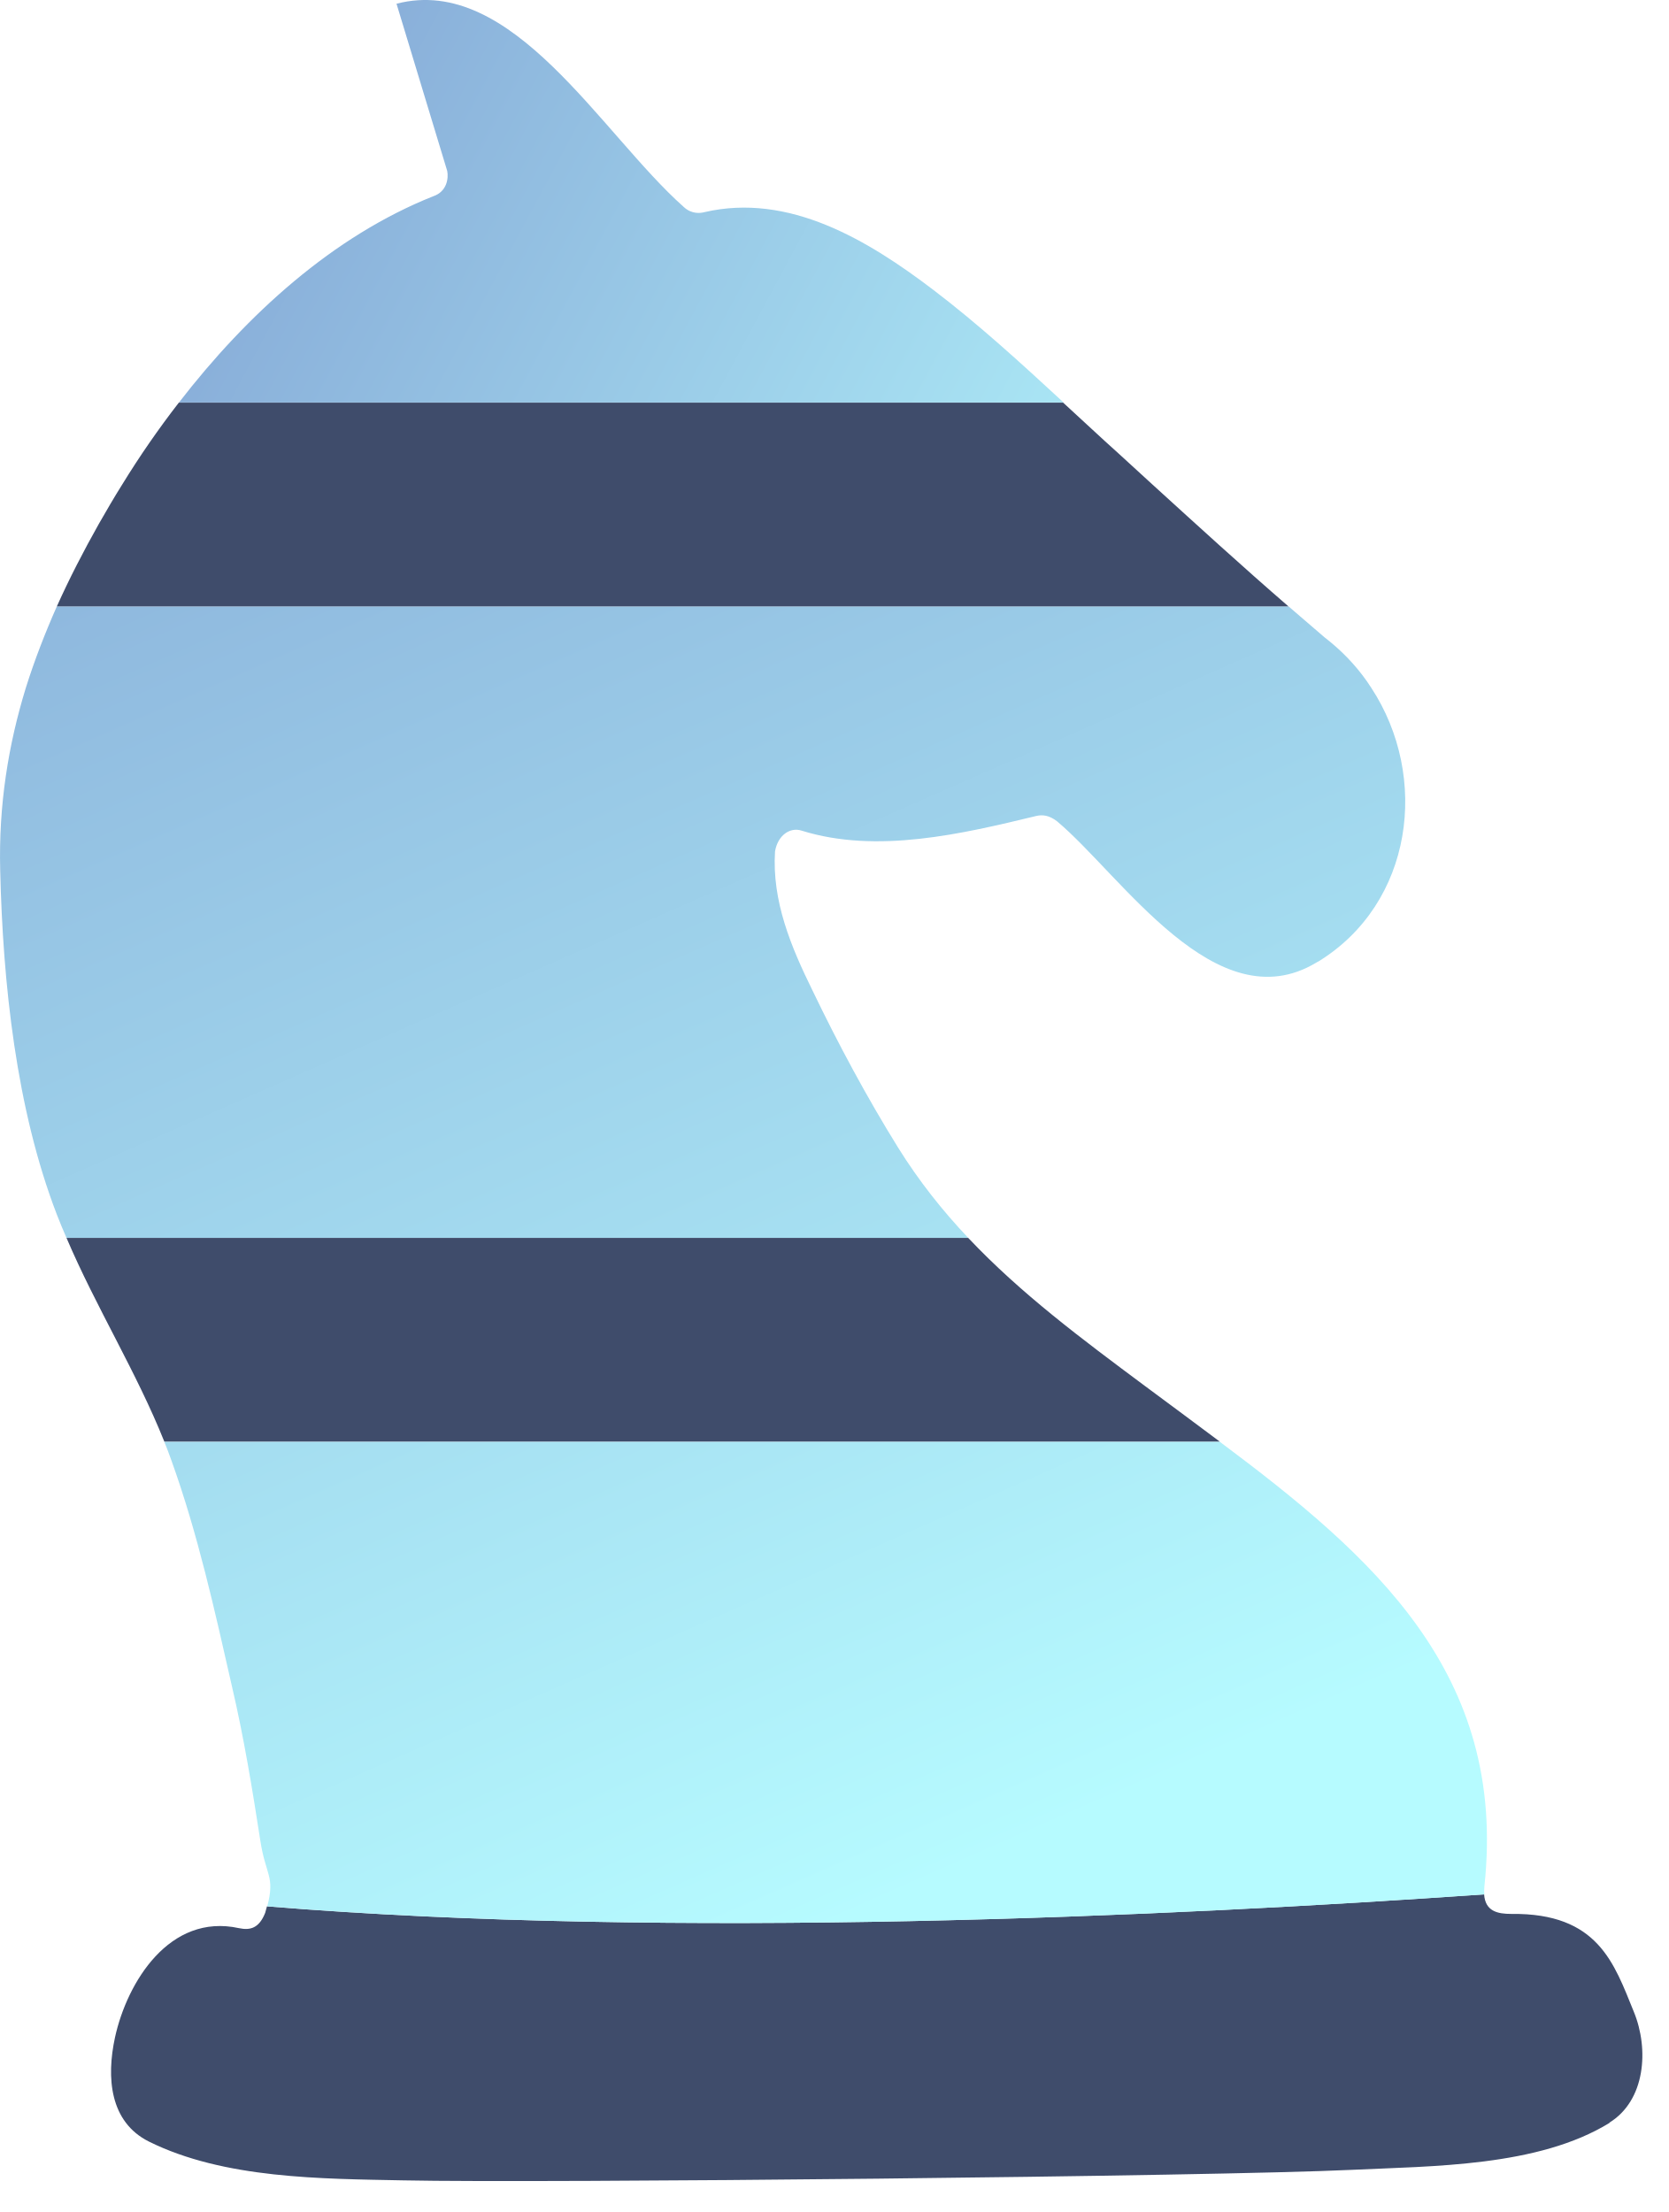
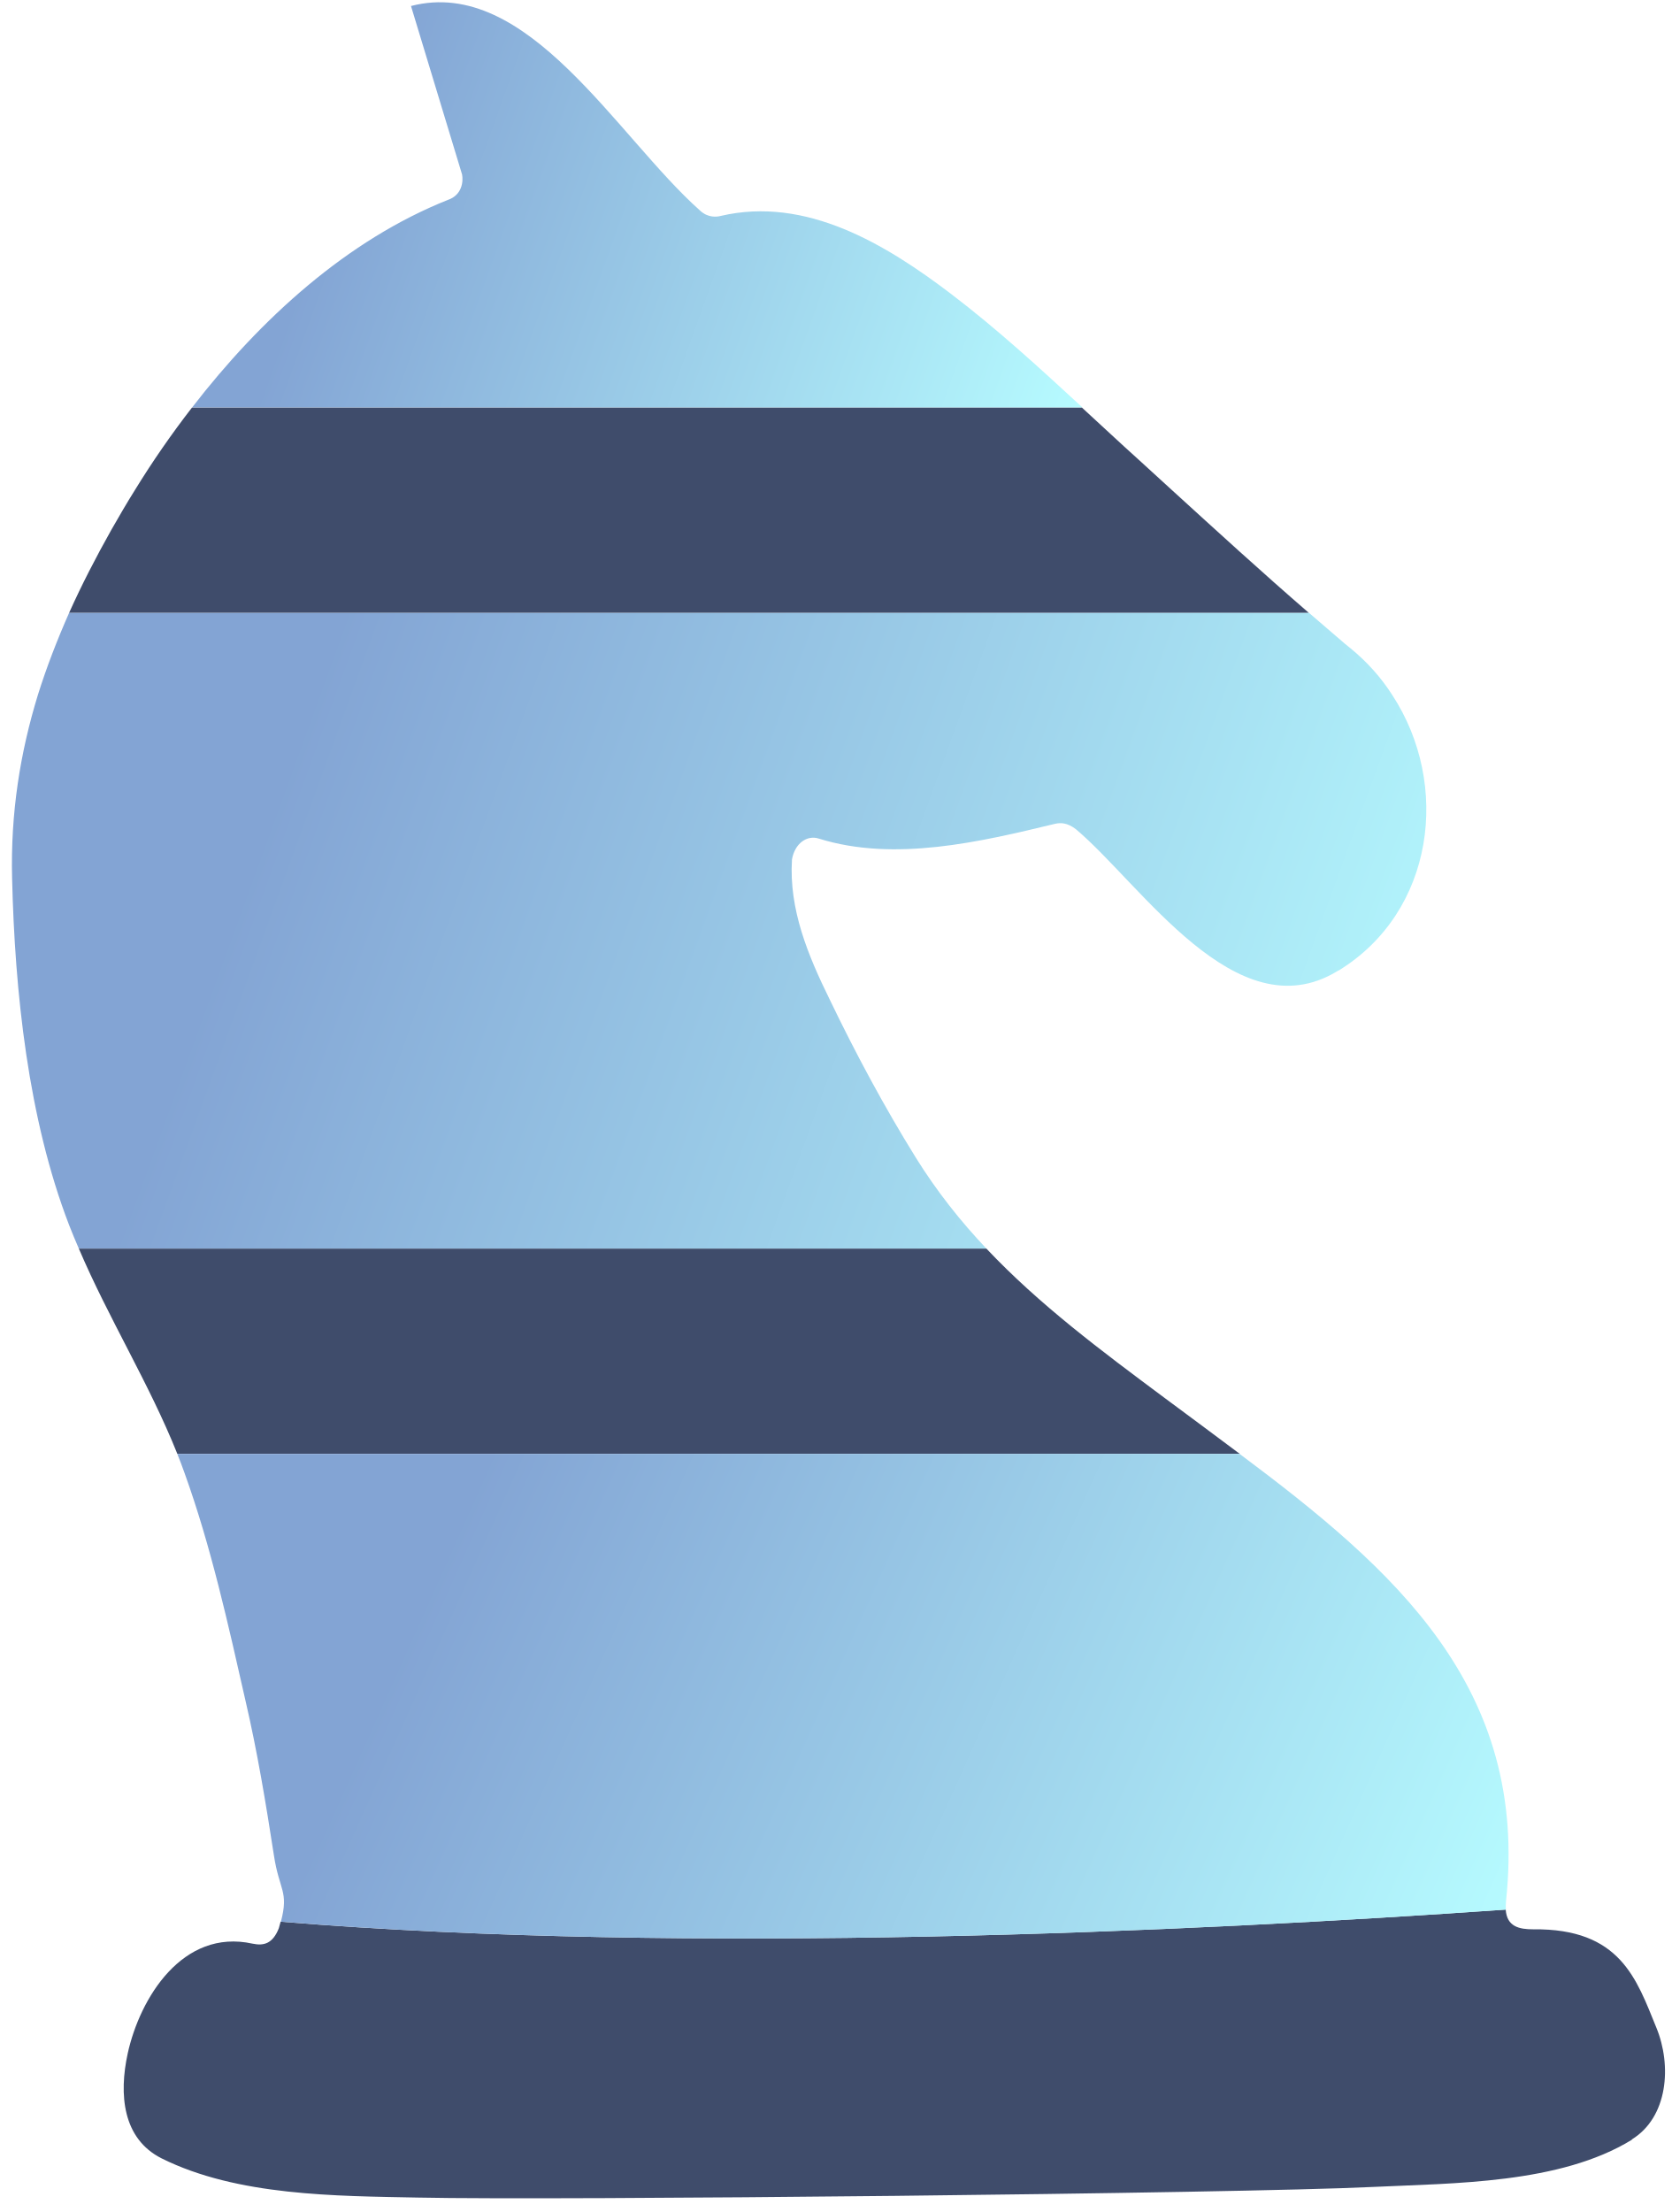
- <svg xmlns="http://www.w3.org/2000/svg" width="43" height="57" viewBox="0 0 43 57" fill="none">
-   <path d="M41.471 54.702C39.629 55.837 36.903 55.814 34.823 55.914C31.299 56.082 13.927 56.261 10.399 56.185C8.289 56.143 5.773 56.147 3.835 55.184C2.826 54.679 2.738 53.536 2.963 52.5C3.273 51.082 4.366 49.292 6.159 49.686C6.45 49.747 6.675 49.686 6.832 49.292C6.848 49.235 6.863 49.178 6.878 49.124C17.387 49.984 30.148 49.38 38.237 48.815C38.268 49.254 38.585 49.319 38.94 49.319C41.177 49.292 41.586 50.596 42.094 51.839C42.492 52.806 42.392 54.128 41.464 54.698L41.471 54.702Z" fill="#3F4C6B" />
-   <path d="M27.395 10.372H4.611C6.37 8.094 8.587 6.083 11.16 5.058C11.523 4.936 11.557 4.584 11.523 4.408L10.216 0.096C13.201 -0.68 15.487 3.441 17.613 5.33C17.819 5.525 18.049 5.494 18.148 5.467C20.331 4.959 22.368 6.194 24.043 7.467C25.213 8.357 26.31 9.363 27.399 10.368L27.395 10.372Z" fill="url(#paint0_linear_14_1260)" />
-   <path d="M33.955 24.78C33.955 24.78 33.925 24.796 33.91 24.807C31.337 26.352 28.905 22.567 27.235 21.164C27.021 21 26.852 20.992 26.7 21.026C24.788 21.489 22.59 22.009 20.656 21.405C20.35 21.305 20.036 21.531 19.968 21.94C19.887 23.221 20.38 24.398 20.935 25.526C21.596 26.902 22.338 28.282 23.14 29.574C23.676 30.434 24.28 31.195 24.945 31.898H1.713C1.625 31.7 1.545 31.501 1.465 31.298C0.414 28.569 0.073 25.323 0.005 22.422C-0.037 20.751 0.211 19.203 0.666 17.723C0.888 17.016 1.159 16.317 1.465 15.625H33.198C33.508 15.892 33.818 16.16 34.127 16.424C34.173 16.462 34.215 16.496 34.265 16.534C34.689 16.882 35.049 17.284 35.332 17.727C36.834 20.021 36.413 23.282 33.955 24.784V24.78Z" fill="url(#paint1_linear_14_1260)" />
-   <path d="M38.245 48.6C38.241 48.681 38.233 48.753 38.245 48.815C30.155 49.38 17.395 49.984 6.886 49.124C7.092 48.337 6.844 48.333 6.706 47.423C6.5 46.089 6.282 44.766 5.976 43.455C5.536 41.517 5.1 39.533 4.42 37.644C4.363 37.48 4.298 37.312 4.233 37.151H31.425C35.377 40.106 38.833 43.115 38.245 48.6Z" fill="url(#paint2_linear_14_1260)" />
-   <path d="M31.425 37.147H4.233C3.514 35.35 2.474 33.684 1.713 31.898H24.945C26.298 33.332 27.881 34.51 29.498 35.714C30.144 36.195 30.79 36.669 31.425 37.147Z" fill="#3F4C6B" />
-   <path d="M33.199 15.625H1.465C1.786 14.91 2.149 14.206 2.547 13.499C2.742 13.159 2.941 12.815 3.155 12.475C3.594 11.76 4.08 11.056 4.607 10.376H27.392C27.873 10.815 28.351 11.267 28.837 11.702C29.119 11.959 29.402 12.218 29.681 12.475C30.844 13.534 32.006 14.596 33.195 15.625H33.199Z" fill="#3F4C6B" />
+ <svg xmlns="http://www.w3.org/2000/svg" width="96" height="127" viewBox="0 0 96 127" fill="none">
+   <path d="M93.718 122.845C89.584 125.392 83.47 125.34 78.805 125.563C70.897 125.941 31.928 126.344 24.013 126.172C19.279 126.078 13.636 126.086 9.288 123.925C7.024 122.793 6.826 120.229 7.332 117.905C8.027 114.723 10.48 110.71 14.502 111.593C15.154 111.73 15.66 111.593 16.011 110.71C16.046 110.581 16.08 110.452 16.114 110.332C39.69 112.262 68.316 110.907 86.463 109.638C86.531 110.624 87.243 110.77 88.041 110.77C93.058 110.71 93.975 113.634 95.116 116.421C96.008 118.591 95.785 121.558 93.701 122.836L93.718 122.845Z" fill="#3F4C6B" />
+   <path d="M62.141 23.398H11.029C14.974 18.286 19.948 13.775 25.719 11.477C26.534 11.203 26.611 10.414 26.534 10.019L23.601 0.345C30.299 -1.395 35.427 7.849 40.196 12.086C40.659 12.523 41.173 12.455 41.396 12.395C46.293 11.254 50.864 14.024 54.62 16.88C57.245 18.878 59.706 21.134 62.15 23.389L62.141 23.398Z" fill="url(#paint0_linear_14_976)" />
+   <path d="M76.858 55.721C76.858 55.721 76.789 55.755 76.755 55.781C70.983 59.245 65.529 50.755 61.781 47.608C61.301 47.239 60.924 47.222 60.581 47.299C56.292 48.337 51.361 49.503 47.022 48.148C46.336 47.925 45.633 48.431 45.478 49.349C45.298 52.221 46.404 54.863 47.648 57.393C49.132 60.48 50.795 63.576 52.596 66.475C53.797 68.404 55.152 70.111 56.644 71.689H4.528C4.331 71.243 4.151 70.797 3.971 70.343C1.612 64.219 0.849 56.938 0.695 50.429C0.6 46.681 1.158 43.208 2.178 39.889C2.676 38.303 3.285 36.733 3.971 35.181H75.16C75.854 35.781 76.549 36.382 77.244 36.973C77.347 37.059 77.441 37.136 77.552 37.222C78.504 38.002 79.31 38.903 79.945 39.898C83.315 45.043 82.372 52.359 76.858 55.729V55.721Z" fill="url(#paint1_linear_14_976)" />
+   <path d="M86.48 109.157C86.471 109.337 86.454 109.5 86.48 109.638C68.333 110.907 39.707 112.262 16.131 110.332C16.594 108.566 16.037 108.557 15.728 106.516C15.265 103.523 14.776 100.556 14.09 97.614C13.104 93.266 12.126 88.815 10.6 84.579C10.471 84.21 10.325 83.832 10.18 83.472H71.18C80.048 90.102 87.801 96.851 86.48 109.157V109.157Z" fill="url(#paint2_linear_14_976)" />
+   <path d="M71.18 83.464H10.18C8.567 79.433 6.235 75.694 4.528 71.689H56.644C59.68 74.905 63.23 77.546 66.858 80.248C68.308 81.328 69.757 82.392 71.18 83.464Z" fill="#3F4C6B" />
+   <path d="M75.16 35.181H3.971C4.691 33.577 5.506 31.999 6.398 30.413C6.835 29.649 7.281 28.878 7.761 28.114C8.747 26.511 9.837 24.933 11.02 23.406H62.133C63.213 24.392 64.285 25.404 65.374 26.382C66.009 26.957 66.644 27.54 67.27 28.114C69.877 30.49 72.484 32.874 75.151 35.181H75.16Z" fill="#3F4C6B" />
  <defs>
-     <linearGradient id="paint0_linear_14_1260" x1="3.743" y1="2.81" x2="32.736" y2="18.354" gradientUnits="userSpaceOnUse">
+     <linearGradient id="paint0_linear_14_976" x1="19.408" y1="10.117" x2="61.315" y2="25.157" gradientUnits="userSpaceOnUse">
      <stop stop-color="#83A4D4" />
      <stop offset="1" stop-color="#B6FBFF" />
    </linearGradient>
-     <linearGradient id="paint1_linear_14_1260" x1="7.494" y1="-0.298" x2="28.217" y2="46.727" gradientUnits="userSpaceOnUse">
+     <linearGradient id="paint1_linear_14_976" x1="13.997" y1="50.851" x2="80.386" y2="74.978" gradientUnits="userSpaceOnUse">
      <stop stop-color="#83A4D4" />
      <stop offset="1" stop-color="#B6FBFF" />
    </linearGradient>
-     <linearGradient id="paint2_linear_14_1260" x1="2.585" y1="1.862" x2="23.309" y2="48.887" gradientUnits="userSpaceOnUse">
+     <linearGradient id="paint2_linear_14_976" x1="22.71" y1="95.415" x2="81.59" y2="121.842" gradientUnits="userSpaceOnUse">
      <stop stop-color="#83A4D4" />
      <stop offset="1" stop-color="#B6FBFF" />
    </linearGradient>
  </defs>
</svg>
